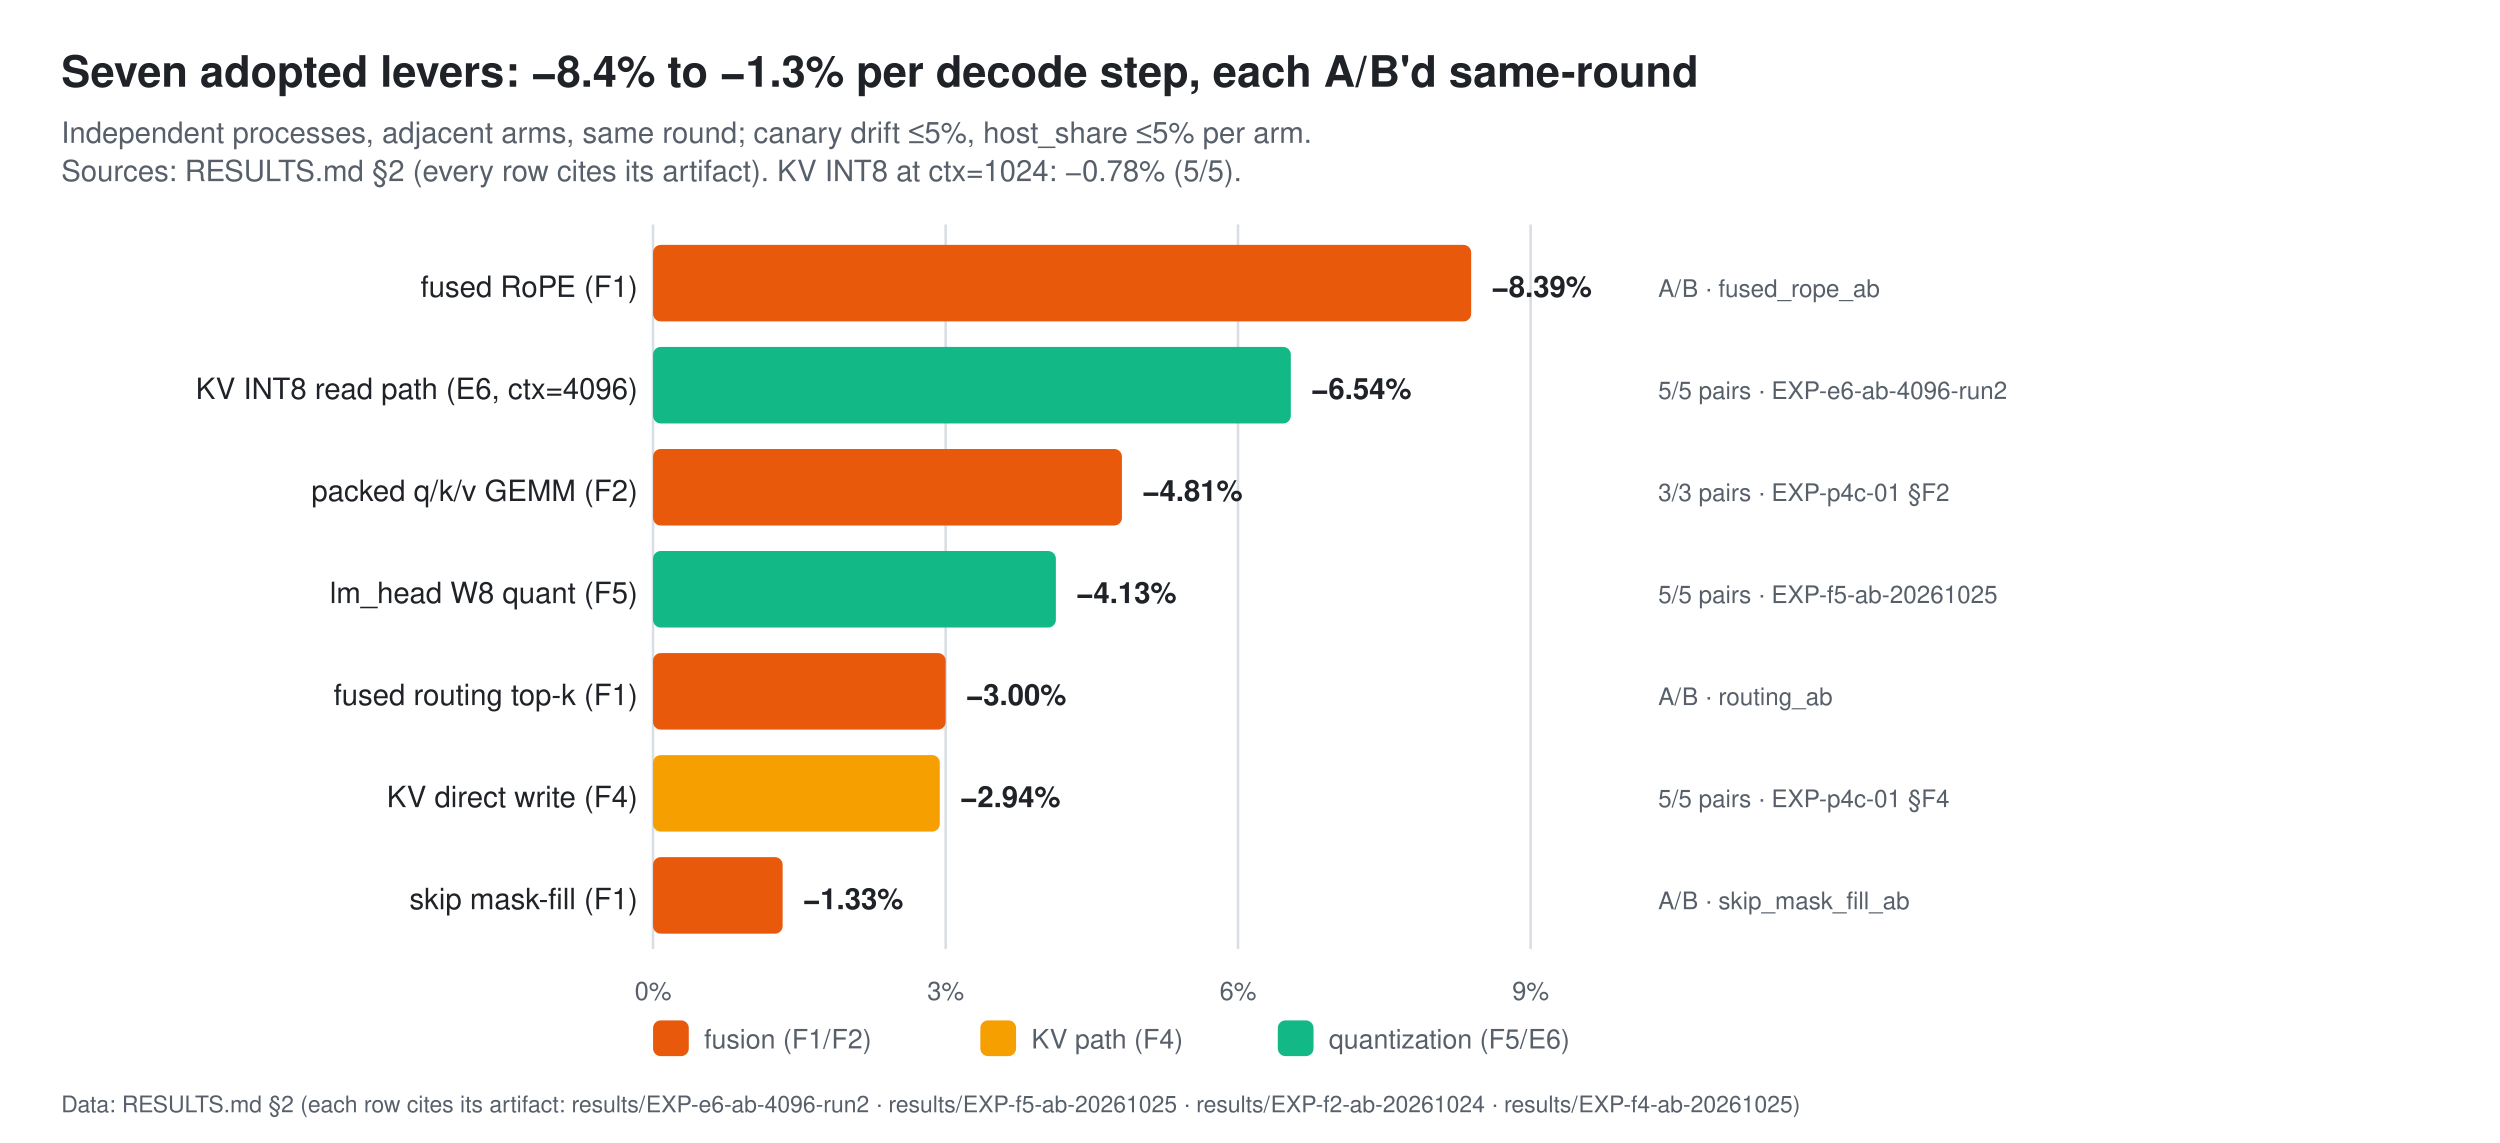
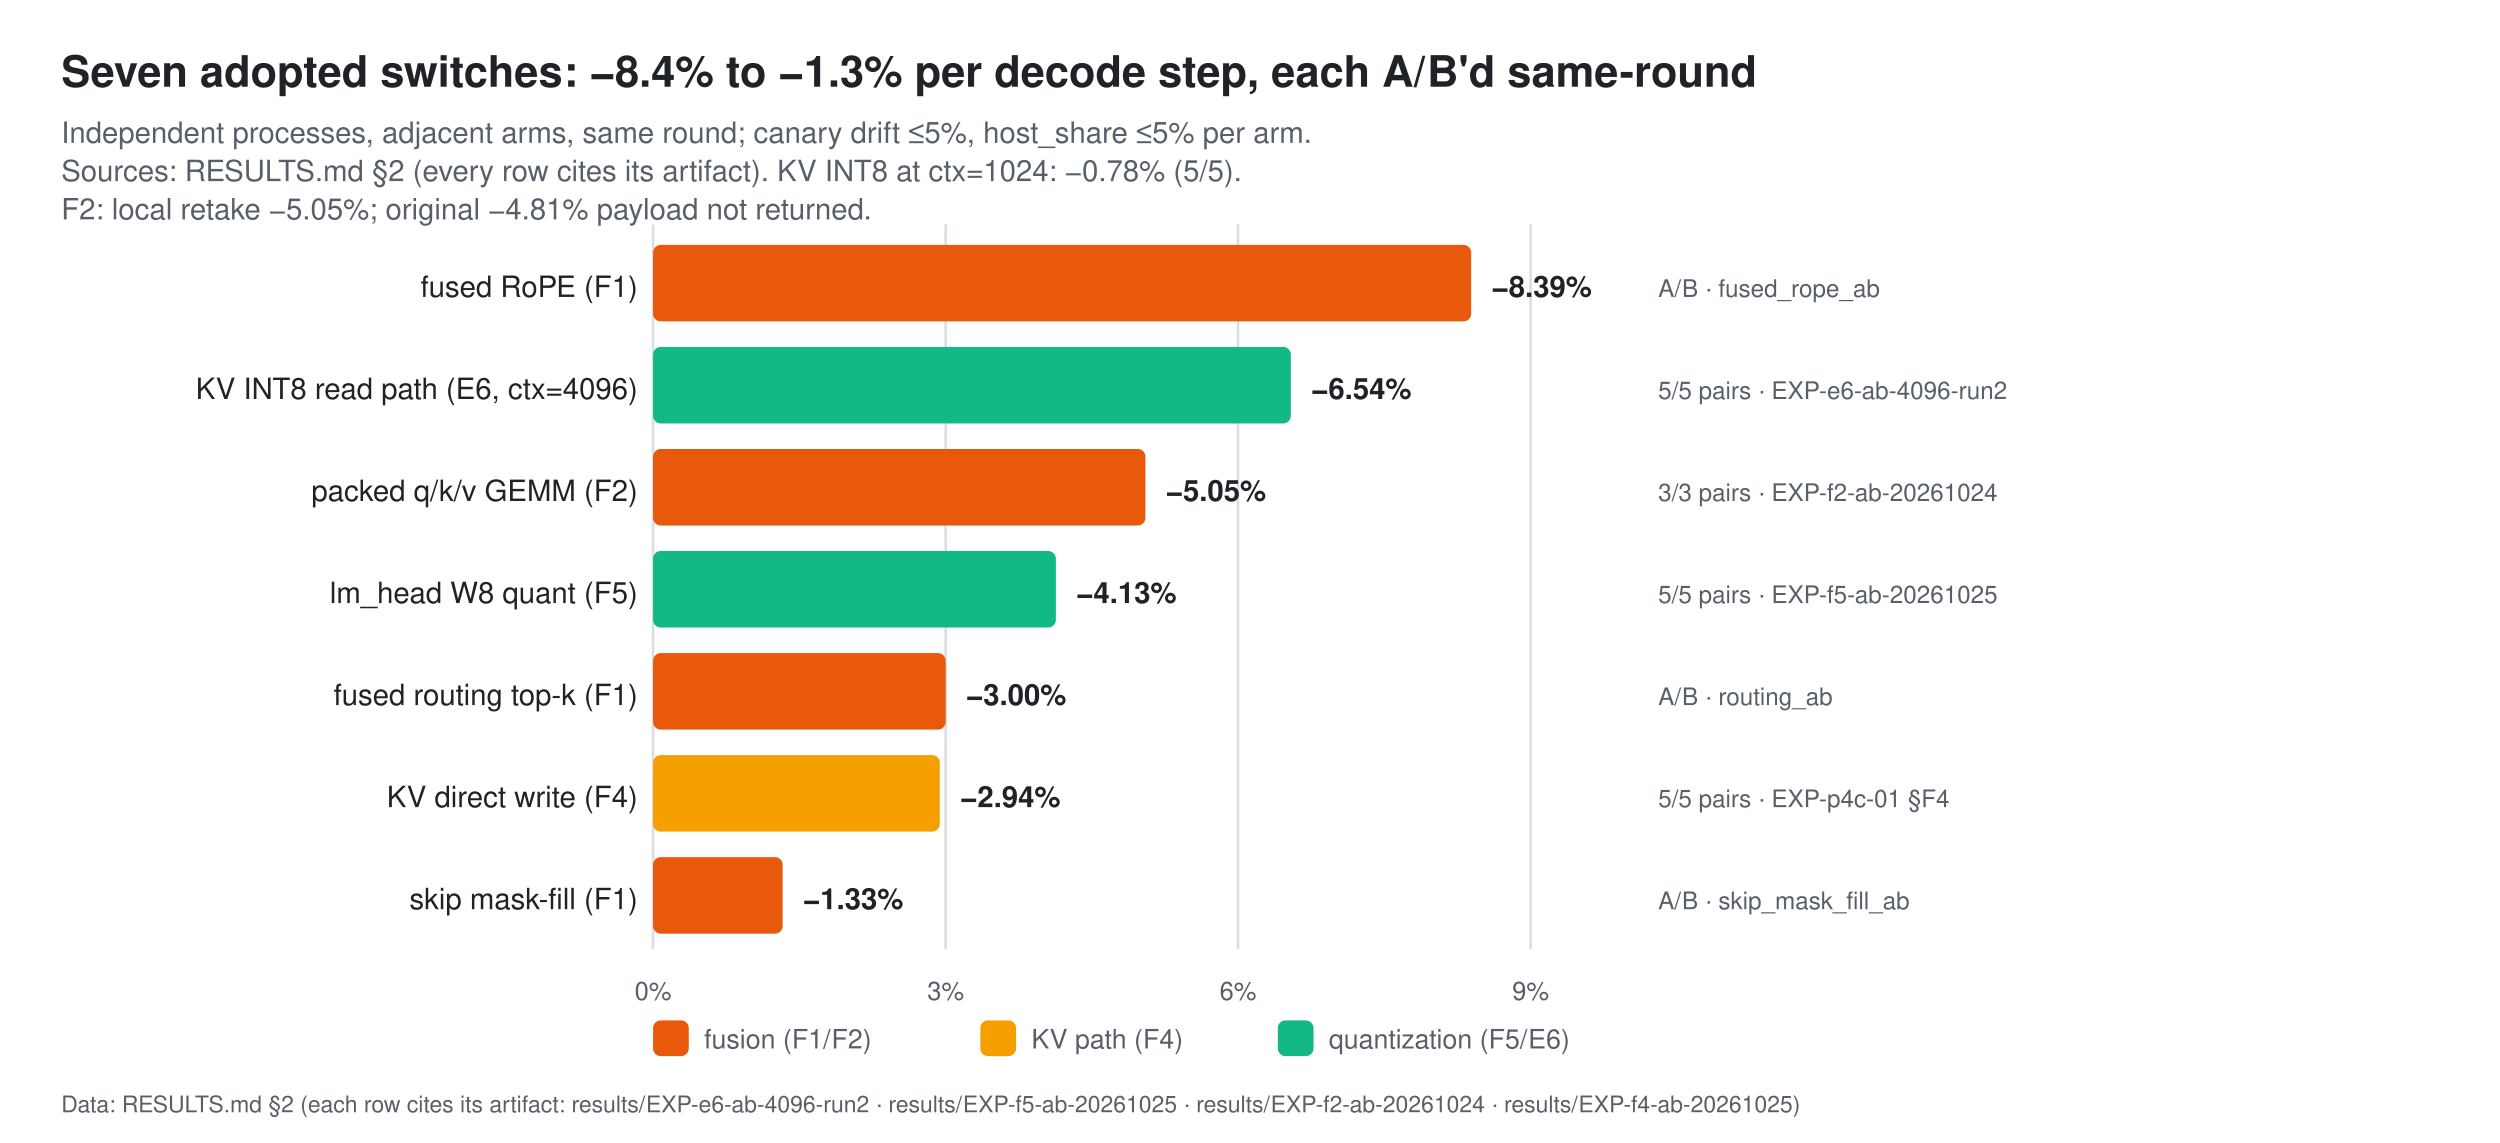
<svg xmlns="http://www.w3.org/2000/svg" width="980" height="448" viewBox="0 0 980 448" font-family="-apple-system, 'Segoe UI', Helvetica, Arial, sans-serif">
  <rect width="980" height="448" fill="#ffffff" />
-   <text x="24.0" y="34.0" font-size="17.0" fill="#1f2328" font-weight="600" text-anchor="start">Seven adopted levers: −8.4% to −1.3% per decode step, each A/B'd same-round</text>
+   <text x="24.0" y="34.0" font-size="17.0" fill="#1f2328" font-weight="600" text-anchor="start">Seven adopted switches: −8.4% to −1.3% per decode step, each A/B'd same-round</text>
  <text x="24.0" y="56.0" font-size="11.5" fill="#57606a" font-weight="400" text-anchor="start">Independent processes, adjacent arms, same round; canary drift ≤5%, host_share ≤5% per arm.</text>
  <text x="24.0" y="71.0" font-size="11.5" fill="#57606a" font-weight="400" text-anchor="start">Sources: RESULTS.md §2 (every row cites its artifact). KV INT8 at ctx=1024: −0.78% (5/5).</text>
+   <text x="24.0" y="86.0" font-size="11.5" fill="#57606a" font-weight="400" text-anchor="start">F2: local retake −5.05%; original −4.81% payload not returned.</text>
  <line x1="256.0" y1="88.0" x2="256.0" y2="372.0" stroke="#d8dee4" stroke-width="1.0" />
  <text x="256.0" y="392.0" font-size="10.0" fill="#57606a" font-weight="400" text-anchor="middle">0%</text>
  <line x1="370.7" y1="88.0" x2="370.7" y2="372.0" stroke="#d8dee4" stroke-width="1.0" />
  <text x="370.7" y="392.0" font-size="10.0" fill="#57606a" font-weight="400" text-anchor="middle">3%</text>
  <line x1="485.3" y1="88.0" x2="485.3" y2="372.0" stroke="#d8dee4" stroke-width="1.0" />
  <text x="485.3" y="392.0" font-size="10.0" fill="#57606a" font-weight="400" text-anchor="middle">6%</text>
  <line x1="600.0" y1="88.0" x2="600.0" y2="372.0" stroke="#d8dee4" stroke-width="1.0" />
  <text x="600.0" y="392.0" font-size="10.0" fill="#57606a" font-weight="400" text-anchor="middle">9%</text>
  <text x="250.0" y="116.4" font-size="11.5" fill="#1f2328" font-weight="400" text-anchor="end">fused RoPE (F1)</text>
  <rect x="256.0" y="96.0" width="320.7" height="30.0" fill="#e8590c" opacity="1.00" rx="3.0" />
  <text x="584.7" y="116.4" font-size="11.5" fill="#1f2328" font-weight="600" text-anchor="start">−8.39%</text>
  <text x="650.0" y="116.4" font-size="9.5" fill="#57606a" font-weight="400" text-anchor="start">A/B · fused_rope_ab</text>
  <text x="250.0" y="156.4" font-size="11.5" fill="#1f2328" font-weight="400" text-anchor="end">KV INT8 read path (E6, ctx=4096)</text>
  <rect x="256.0" y="136.0" width="250.0" height="30.0" fill="#12b886" opacity="1.00" rx="3.0" />
  <text x="514.0" y="156.4" font-size="11.5" fill="#1f2328" font-weight="600" text-anchor="start">−6.54%</text>
  <text x="650.0" y="156.4" font-size="9.5" fill="#57606a" font-weight="400" text-anchor="start">5/5 pairs · EXP-e6-ab-4096-run2</text>
  <text x="250.0" y="196.4" font-size="11.5" fill="#1f2328" font-weight="400" text-anchor="end">packed q/k/v GEMM (F2)</text>
-   <rect x="256.0" y="176.0" width="183.8" height="30.0" fill="#e8590c" opacity="1.00" rx="3.0" />
-   <text x="447.8" y="196.4" font-size="11.5" fill="#1f2328" font-weight="600" text-anchor="start">−4.81%</text>
-   <text x="650.0" y="196.4" font-size="9.5" fill="#57606a" font-weight="400" text-anchor="start">3/3 pairs · EXP-p4c-01 §F2</text>
+   <rect x="256.0" y="176.0" width="193.0" height="30.0" fill="#e8590c" opacity="1.00" rx="3.0" />
+   <text x="457.0" y="196.4" font-size="11.5" fill="#1f2328" font-weight="600" text-anchor="start">−5.05%</text>
+   <text x="650.0" y="196.4" font-size="9.5" fill="#57606a" font-weight="400" text-anchor="start">3/3 pairs · EXP-f2-ab-20261024</text>
  <text x="250.0" y="236.4" font-size="11.5" fill="#1f2328" font-weight="400" text-anchor="end">lm_head W8 quant (F5)</text>
  <rect x="256.0" y="216.0" width="157.9" height="30.0" fill="#12b886" opacity="1.00" rx="3.0" />
  <text x="421.9" y="236.4" font-size="11.5" fill="#1f2328" font-weight="600" text-anchor="start">−4.13%</text>
  <text x="650.0" y="236.4" font-size="9.5" fill="#57606a" font-weight="400" text-anchor="start">5/5 pairs · EXP-f5-ab-20261025</text>
  <text x="250.0" y="276.4" font-size="11.5" fill="#1f2328" font-weight="400" text-anchor="end">fused routing top-k (F1)</text>
  <rect x="256.0" y="256.0" width="114.7" height="30.0" fill="#e8590c" opacity="1.00" rx="3.0" />
  <text x="378.7" y="276.4" font-size="11.5" fill="#1f2328" font-weight="600" text-anchor="start">−3.00%</text>
  <text x="650.0" y="276.4" font-size="9.5" fill="#57606a" font-weight="400" text-anchor="start">A/B · routing_ab</text>
  <text x="250.0" y="316.4" font-size="11.5" fill="#1f2328" font-weight="400" text-anchor="end">KV direct write (F4)</text>
  <rect x="256.0" y="296.0" width="112.4" height="30.0" fill="#f59f00" opacity="1.00" rx="3.0" />
  <text x="376.4" y="316.4" font-size="11.5" fill="#1f2328" font-weight="600" text-anchor="start">−2.94%</text>
  <text x="650.0" y="316.4" font-size="9.5" fill="#57606a" font-weight="400" text-anchor="start">5/5 pairs · EXP-p4c-01 §F4</text>
  <text x="250.0" y="356.4" font-size="11.5" fill="#1f2328" font-weight="400" text-anchor="end">skip mask-fill (F1)</text>
  <rect x="256.0" y="336.0" width="50.8" height="30.0" fill="#e8590c" opacity="1.00" rx="3.0" />
  <text x="314.8" y="356.4" font-size="11.5" fill="#1f2328" font-weight="600" text-anchor="start">−1.33%</text>
  <text x="650.0" y="356.4" font-size="9.5" fill="#57606a" font-weight="400" text-anchor="start">A/B · skip_mask_fill_ab</text>
  <rect x="256.0" y="400.0" width="14.0" height="14.0" fill="#e8590c" opacity="1.00" rx="3.0" />
  <text x="276.0" y="411.0" font-size="10.5" fill="#57606a" font-weight="400" text-anchor="start">fusion (F1/F2)</text>
  <rect x="384.3" y="400.0" width="14.0" height="14.0" fill="#f59f00" opacity="1.00" rx="3.0" />
  <text x="404.3" y="411.0" font-size="10.5" fill="#57606a" font-weight="400" text-anchor="start">KV path (F4)</text>
  <rect x="500.9" y="400.0" width="14.0" height="14.0" fill="#12b886" opacity="1.00" rx="3.0" />
  <text x="520.9" y="411.0" font-size="10.5" fill="#57606a" font-weight="400" text-anchor="start">quantization (F5/E6)</text>
  <text x="24.0" y="436.0" font-size="9.0" fill="#57606a" font-weight="400" text-anchor="start">Data: RESULTS.md §2 (each row cites its artifact: results/EXP-e6-ab-4096-run2 · results/EXP-f5-ab-20261025 · results/EXP-f2-ab-20261024 · results/EXP-f4-ab-20261025)</text>
</svg>
